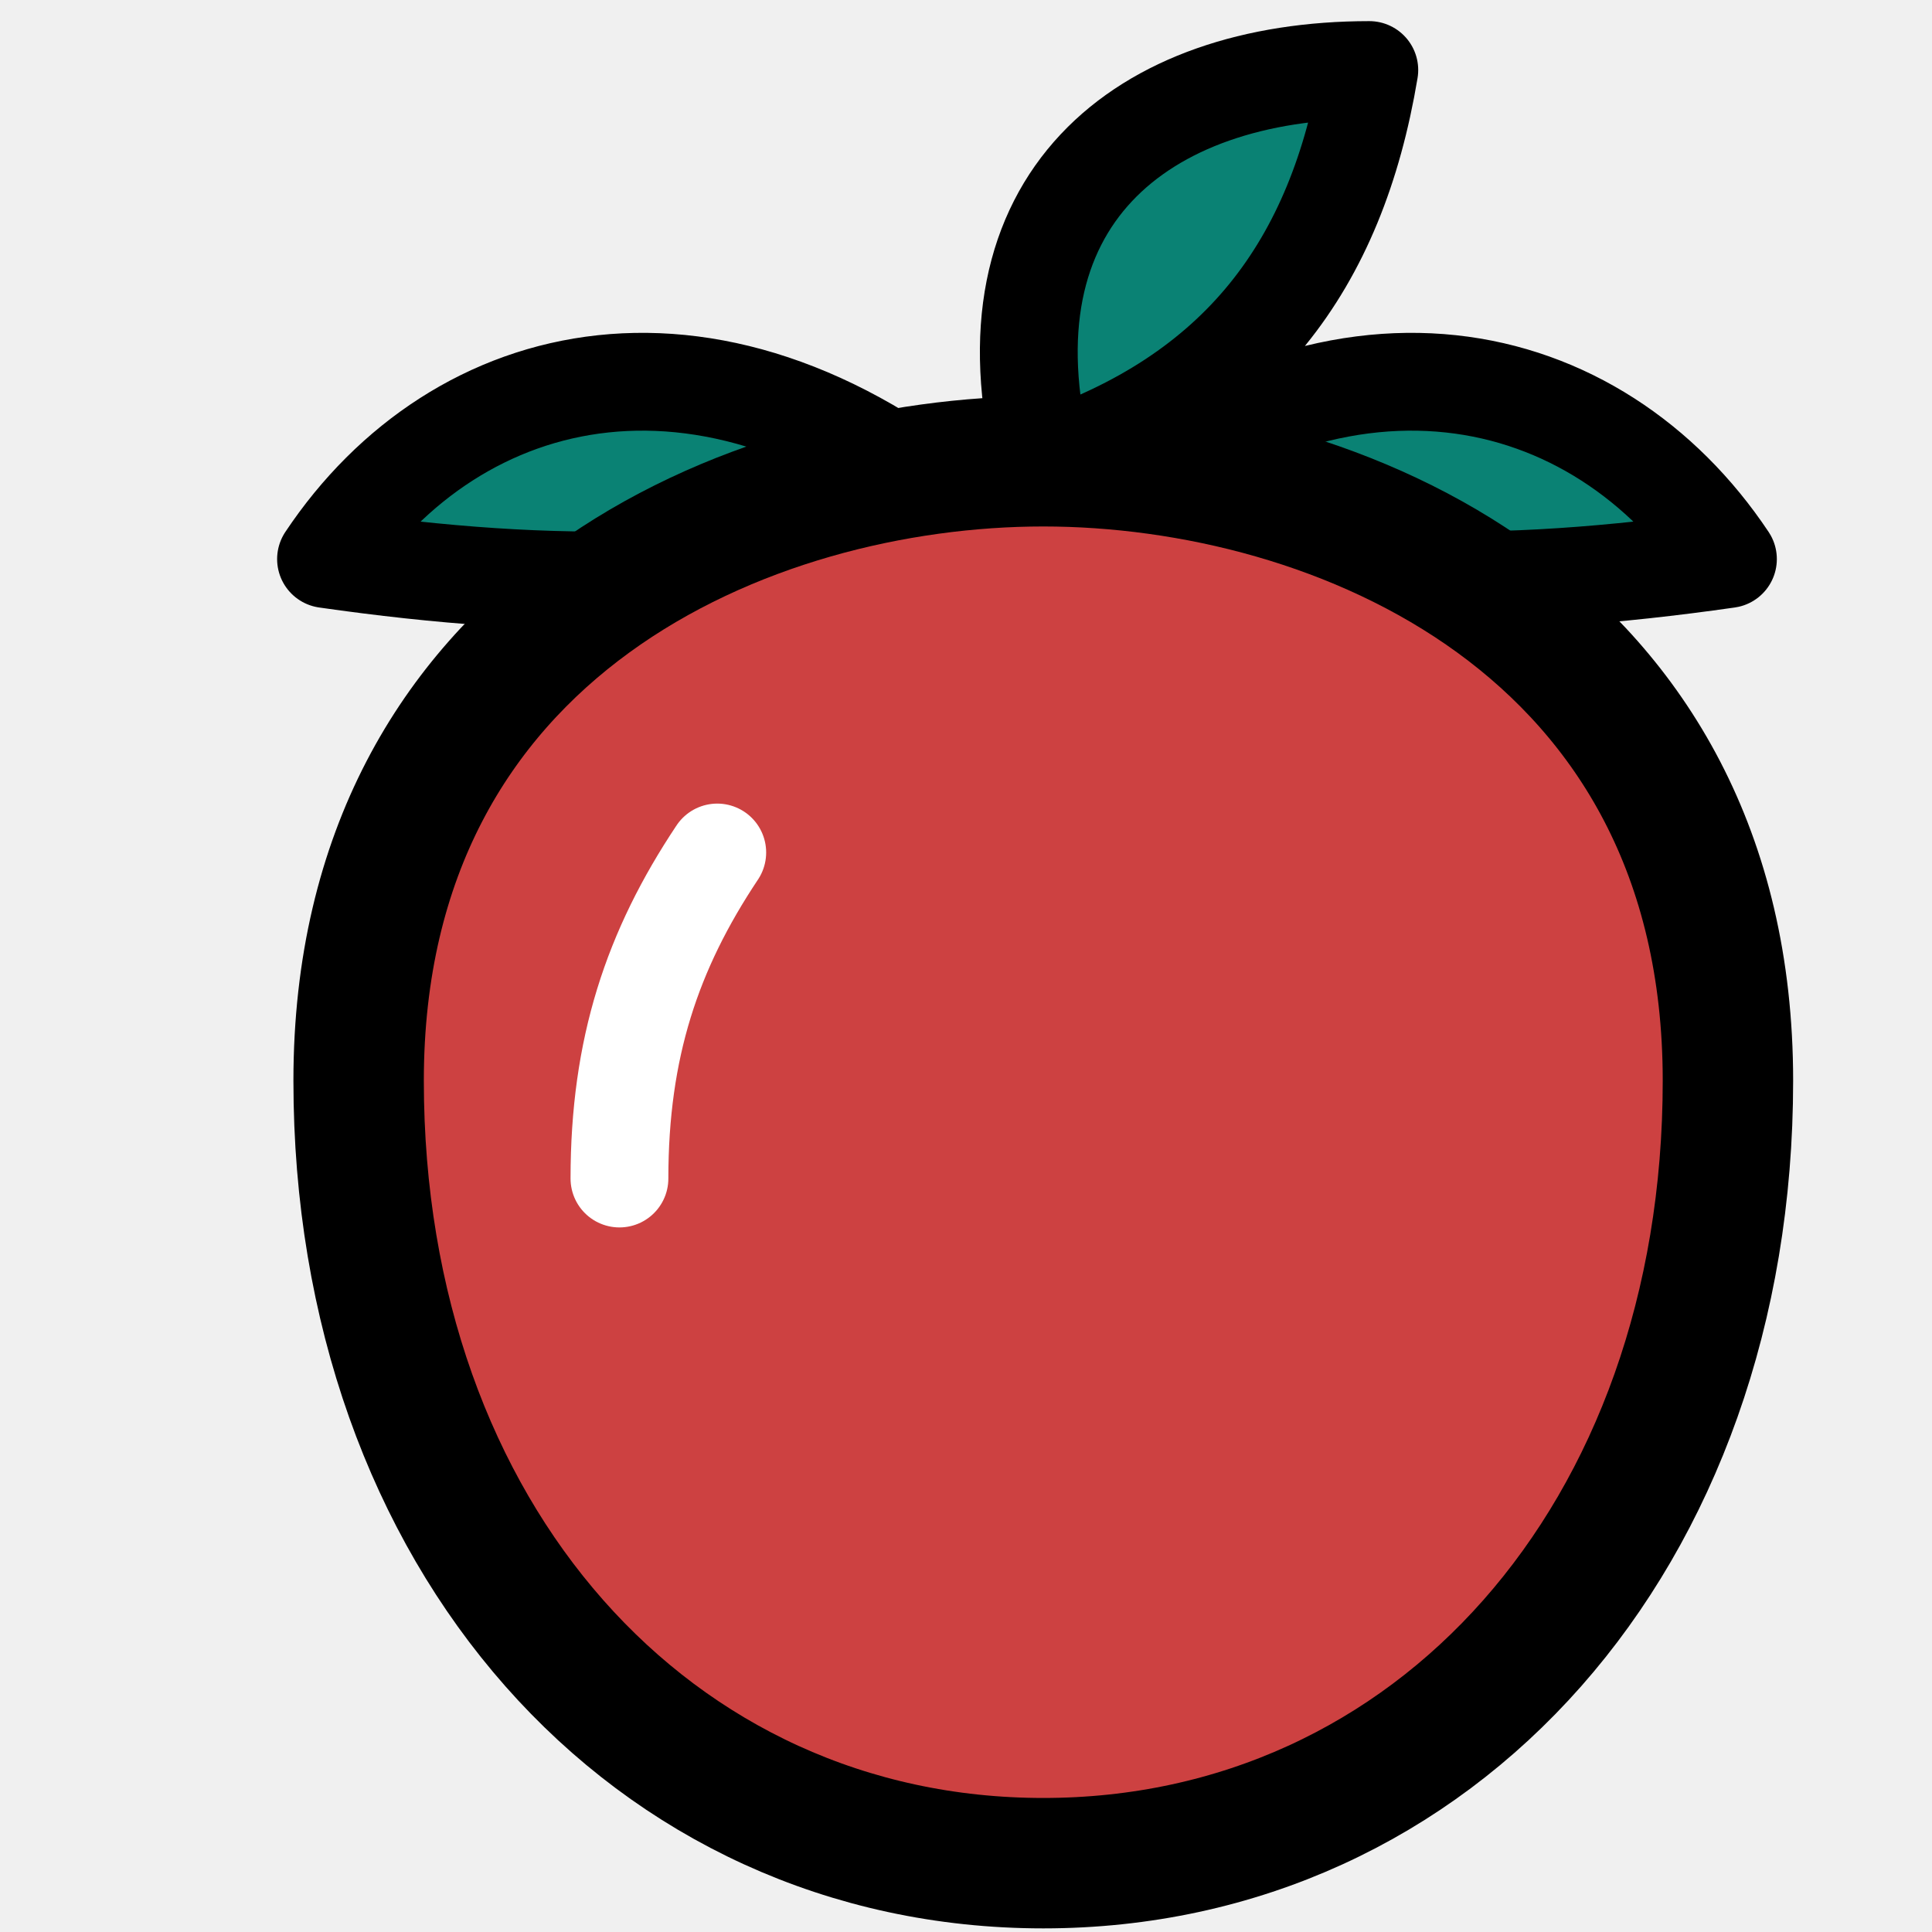
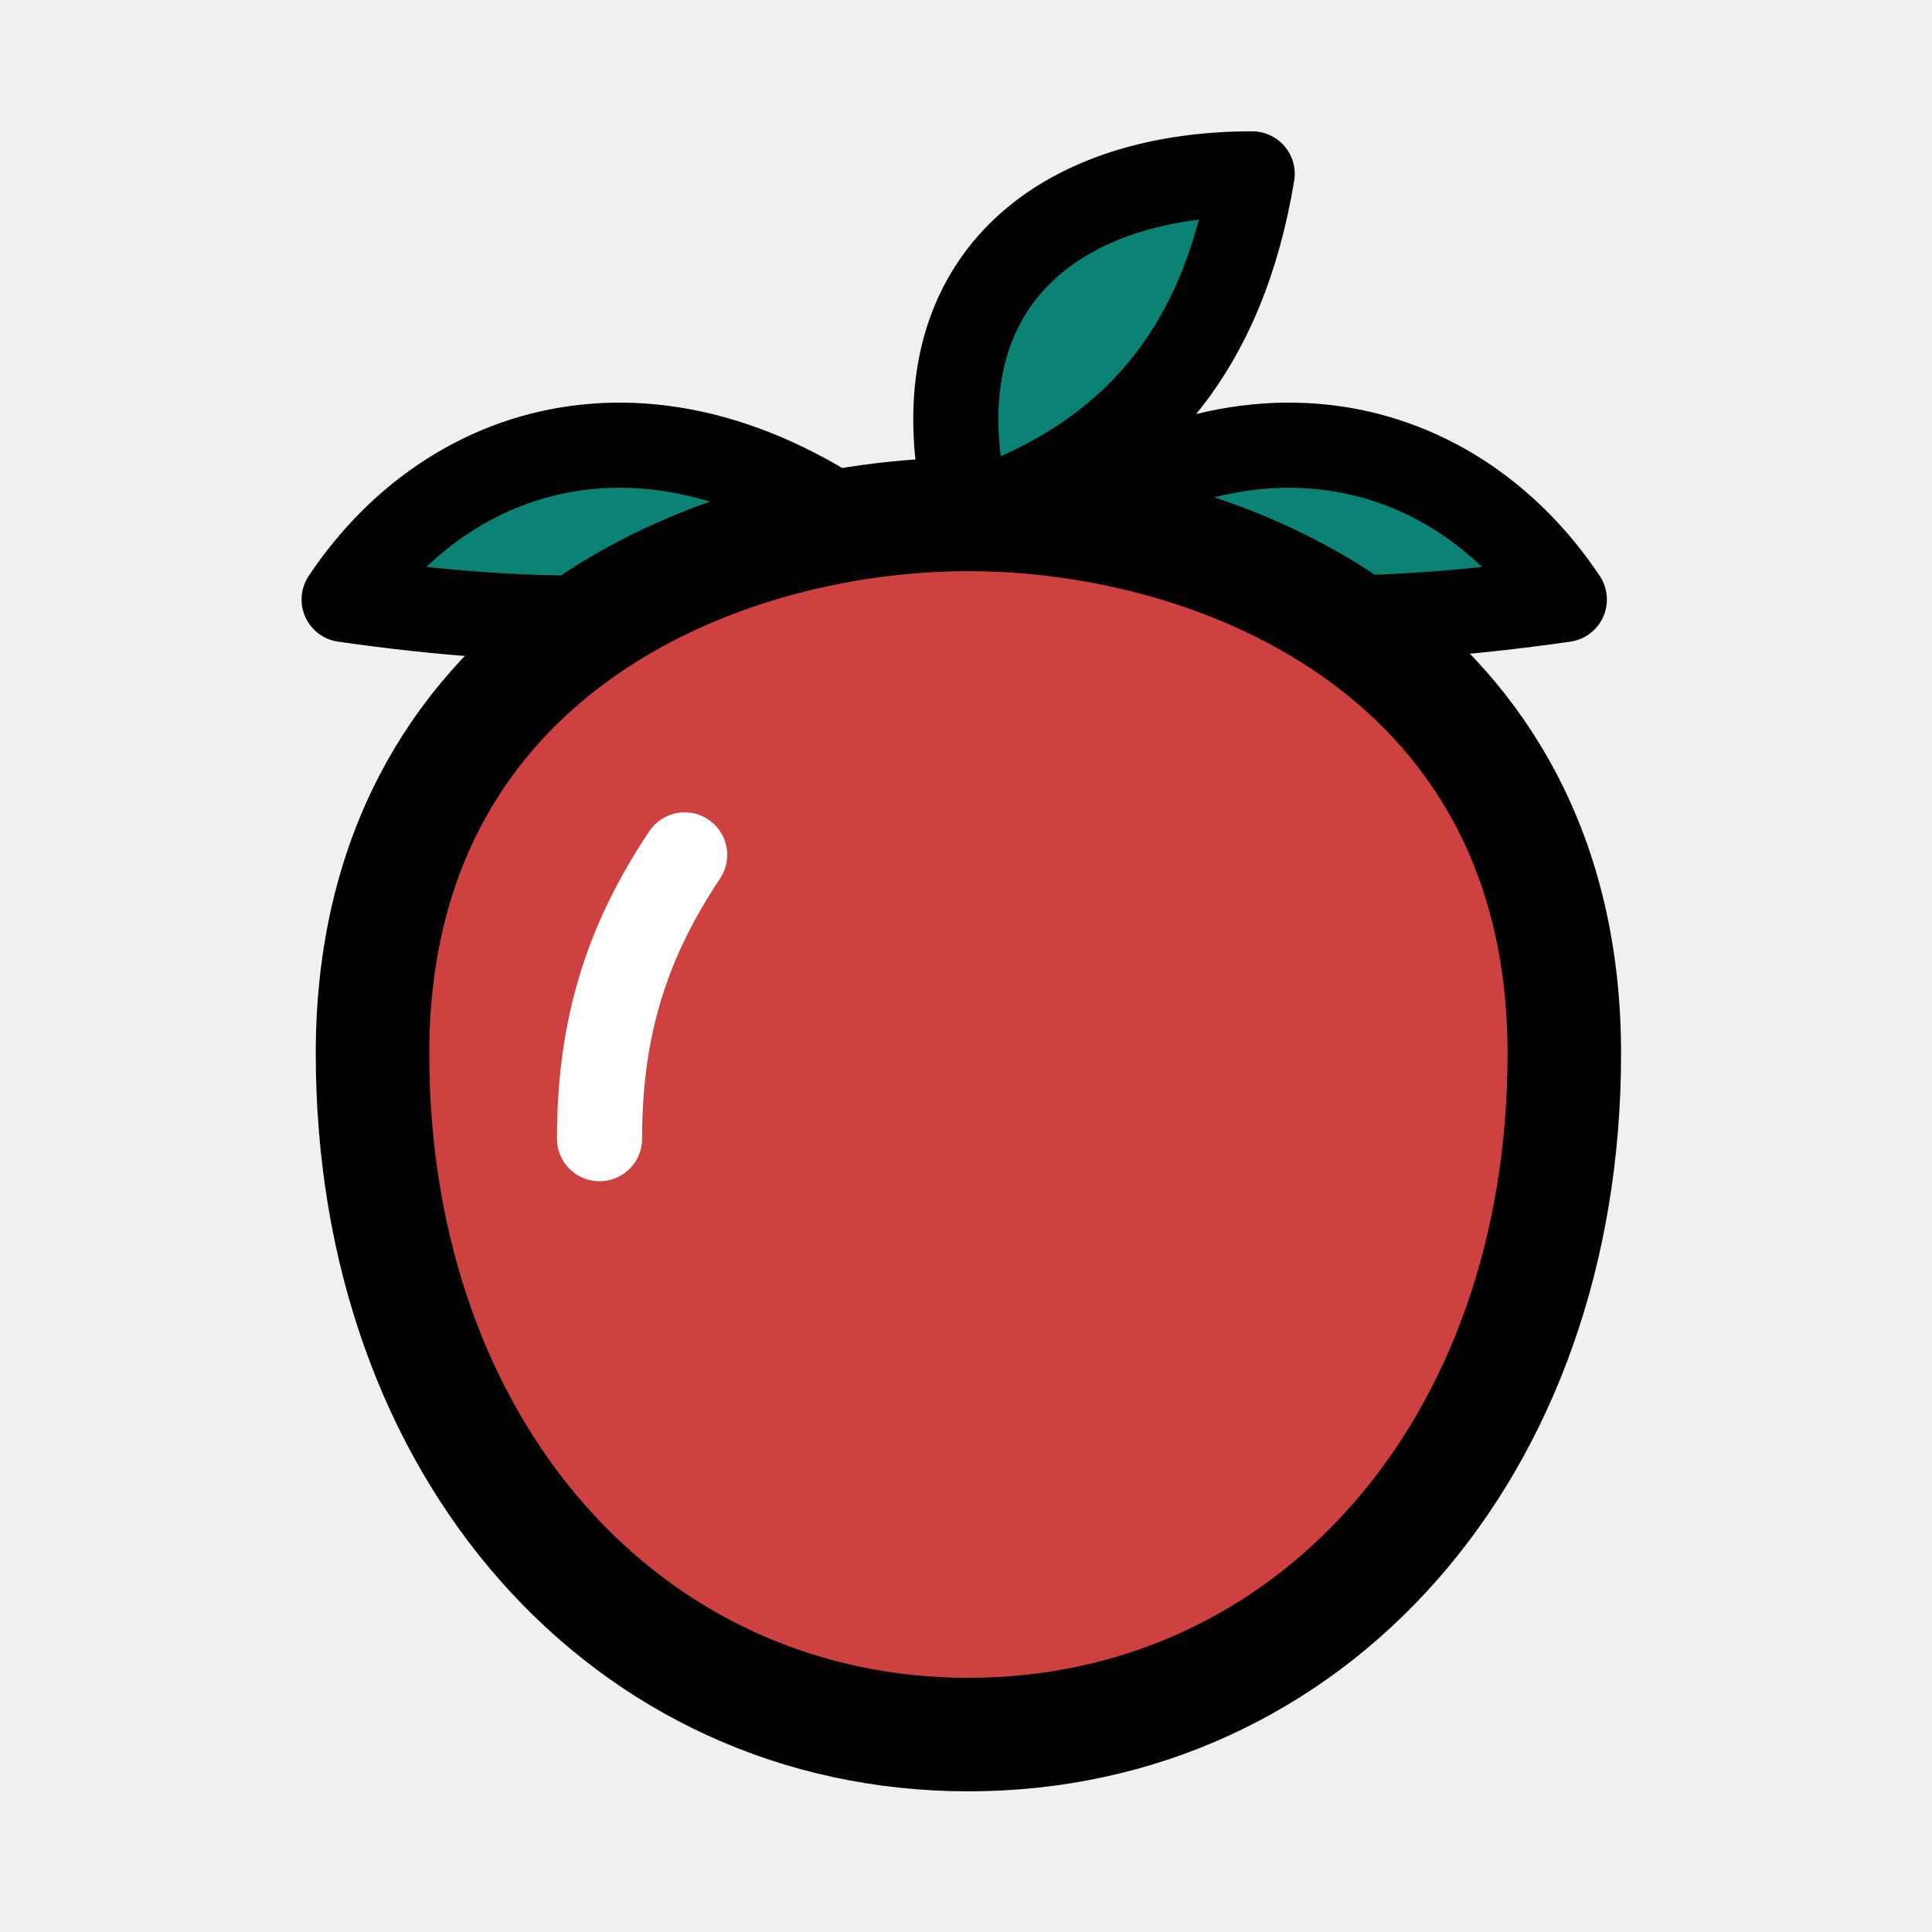
<svg xmlns="http://www.w3.org/2000/svg" width="64" height="64" viewBox="0 0 64 64">
-   <g transform="translate(0 -2) scale(1.08)">
+   <g transform="translate(2 2) scale(0.94)">
    <path d="M32 16c-2-8 3-12 10-12-1 6-4 10-10 12Zm-2 2c-8-7-16-5-20 1 7 1 13 1 20-1Zm3 0c8-7 16-5 20 1-7 1-13 1-20-1Z" fill="#0A8274" stroke="#000" stroke-width="3" stroke-linejoin="round" />
    <path d="M32 16c-9 0-21 5-21 19s9 24 21 24 21-10 21-24S41 16 32 16Z" fill="#CD4141" stroke="#000" stroke-width="4" />
    <path d="M22 28c-2 3-3 6-3 10" fill="none" stroke="#fff" stroke-width="3" stroke-linecap="round" />
  </g>
</svg>
